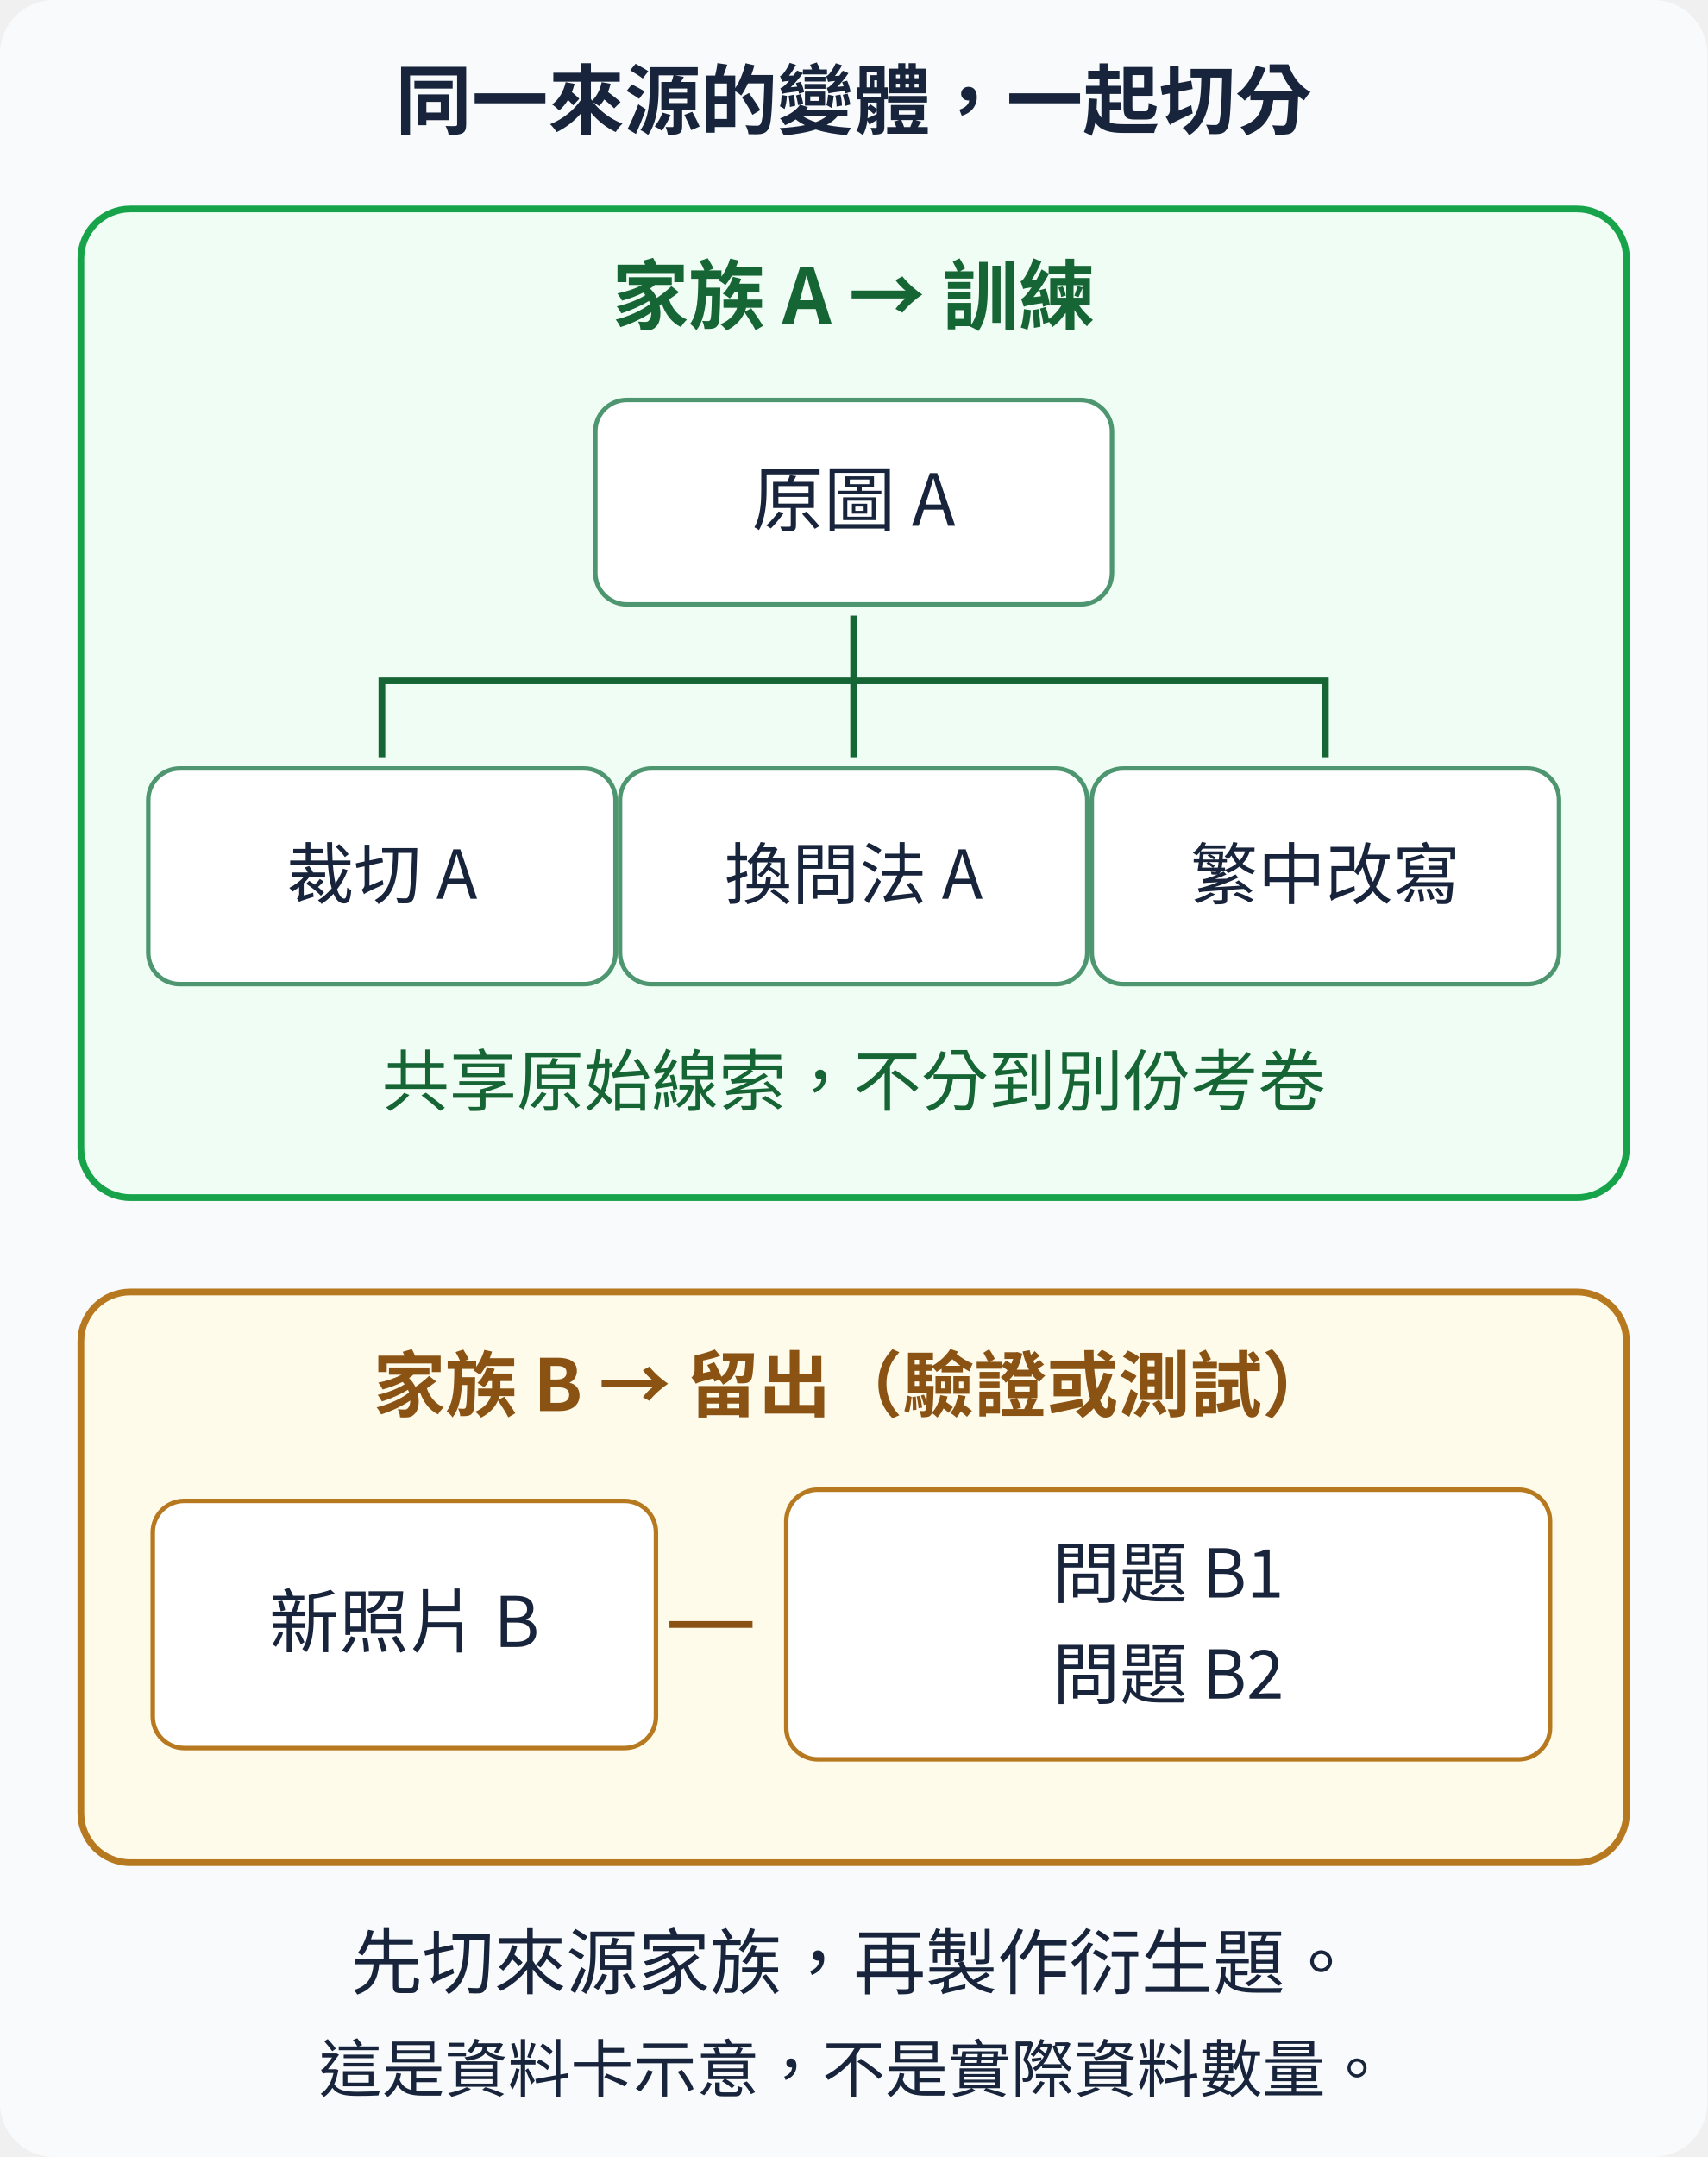
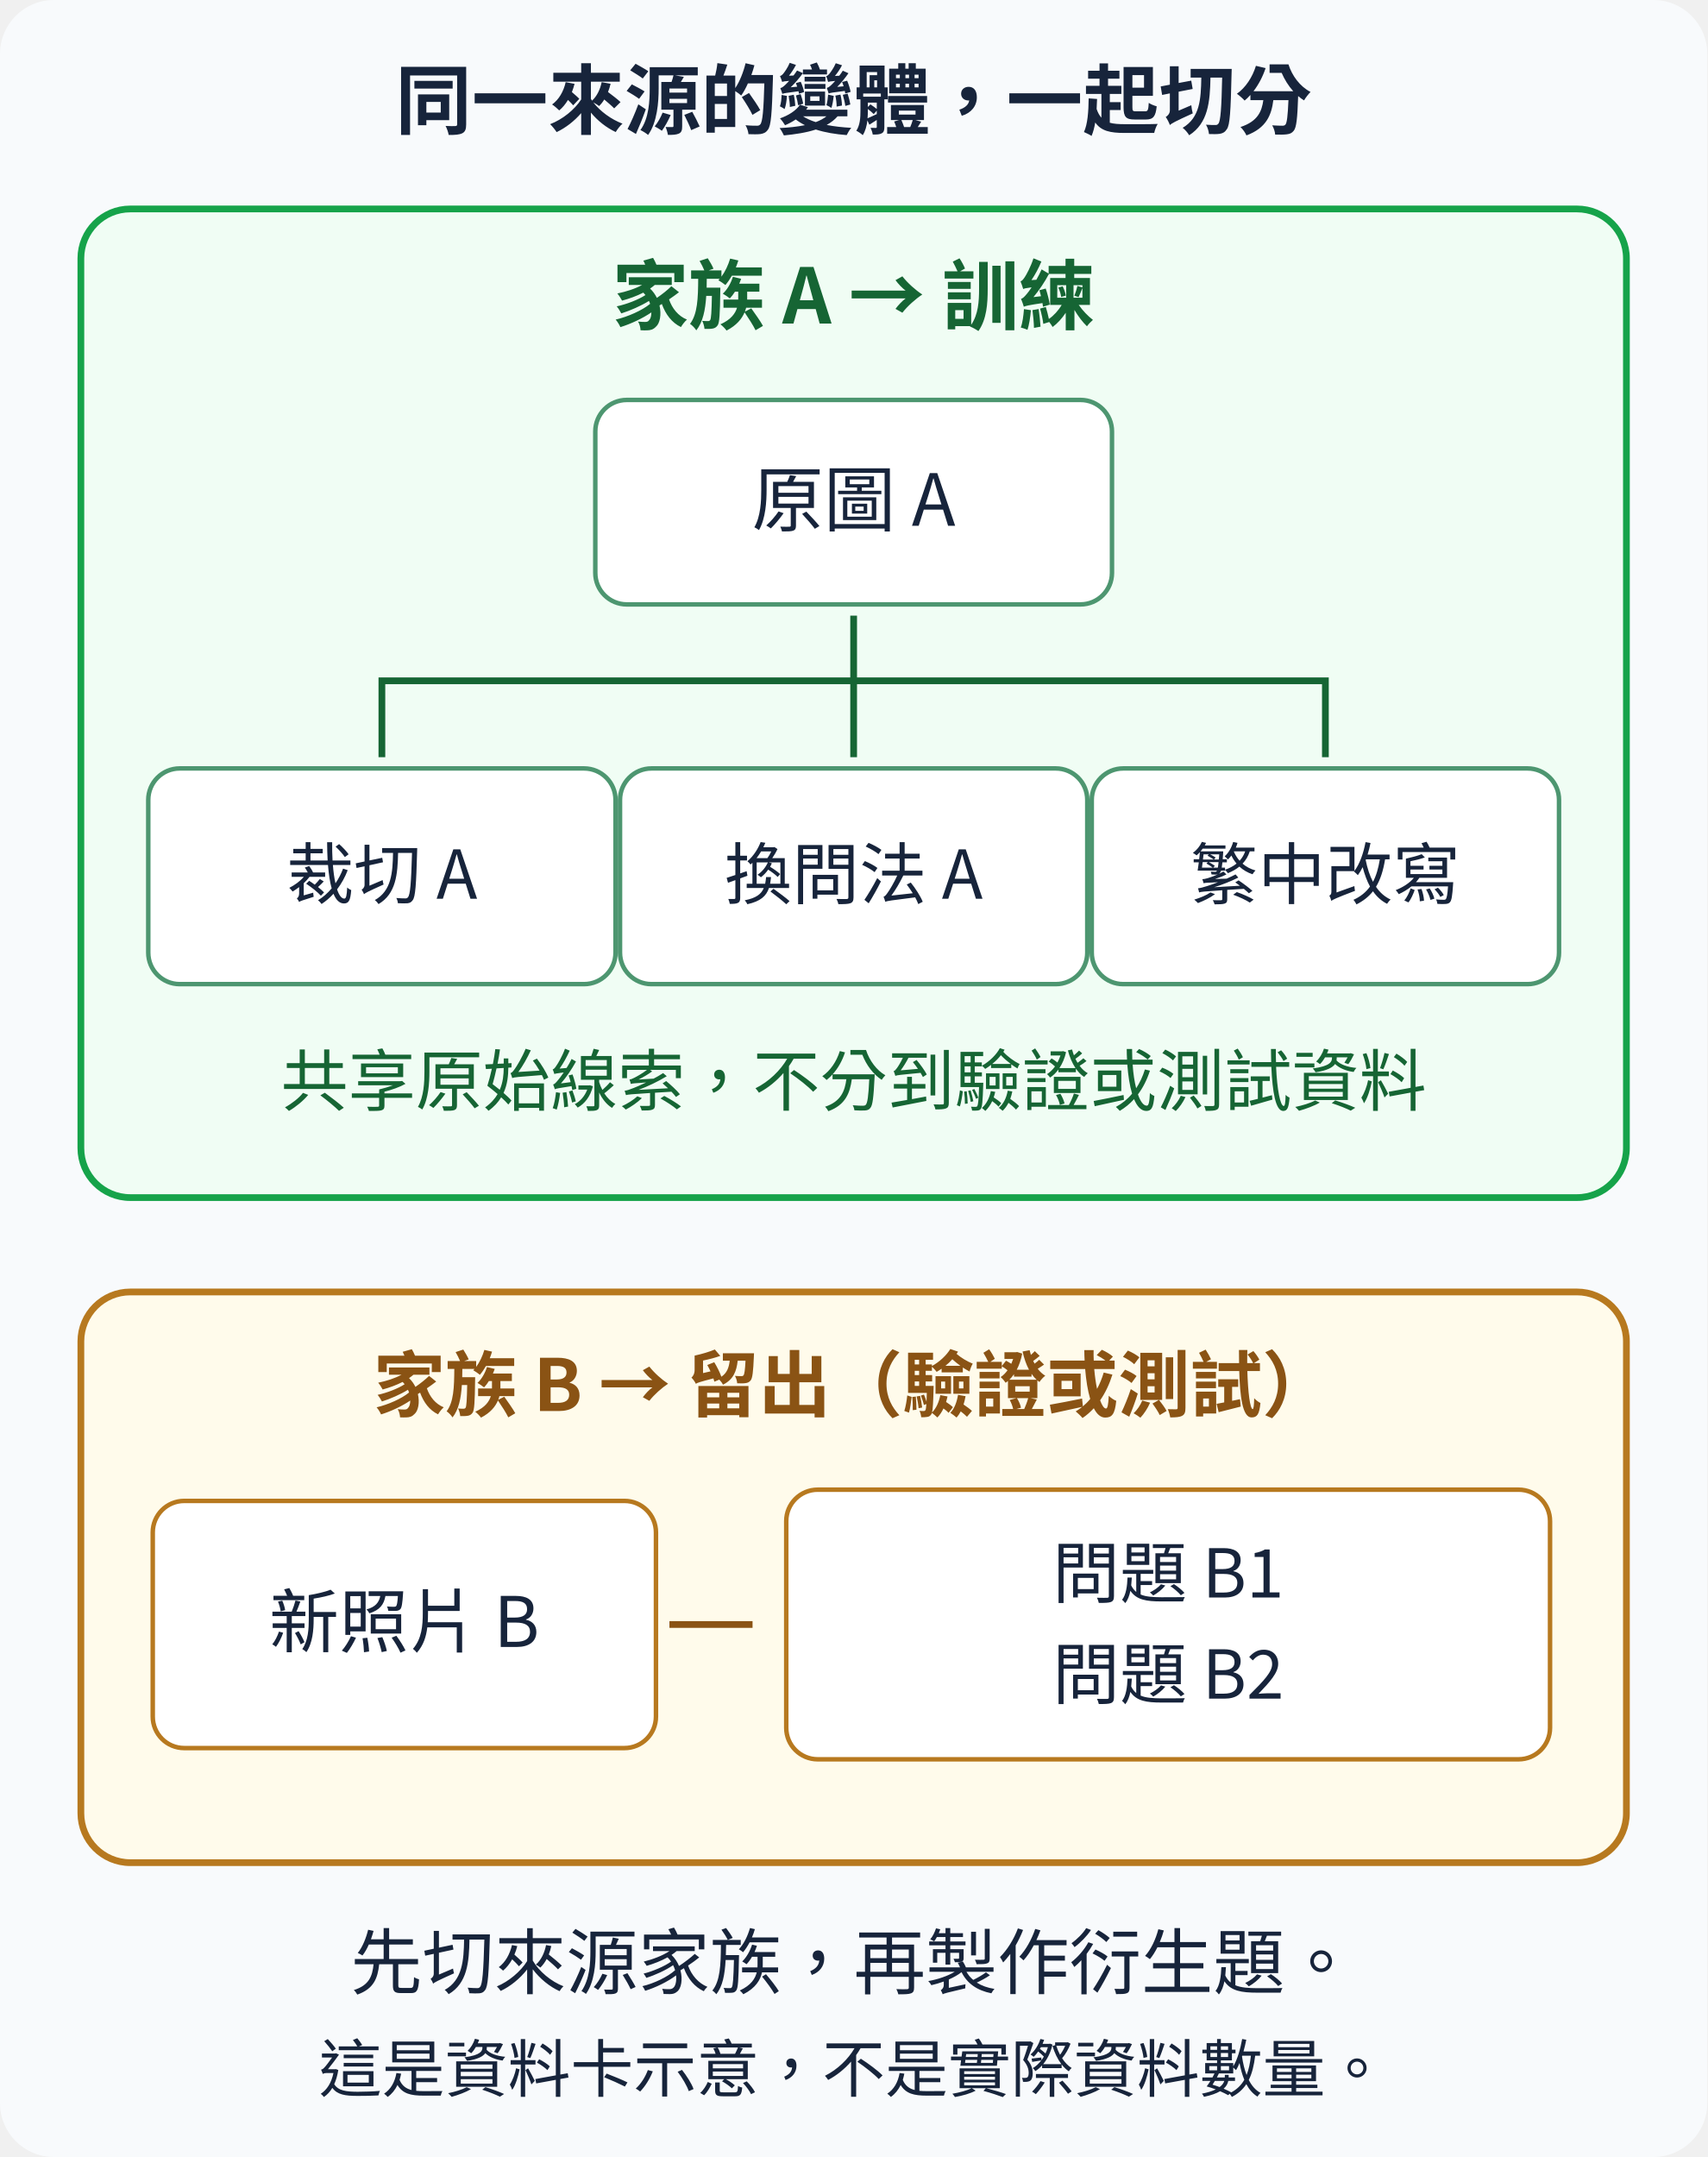
<svg xmlns="http://www.w3.org/2000/svg" viewBox="0 0 760 960" role="img" aria-labelledby="title desc">
  <defs>
    <marker id="arrow" markerWidth="10" markerHeight="10" refX="8" refY="5" orient="auto">
      <path d="M0 0L10 5L0 10Z" fill="#166534" />
    </marker>
  </defs>
  <rect width="760" height="960" rx="24" fill="#f8fafc" />
  <g font-family="Noto Sans CJK TC,Noto Sans CJK SC,sans-serif" fill="#17243b" text-anchor="middle">
    <text x="380" y="57" font-size="34" font-weight="700">同一來源的變體，一起切分</text>
    <rect x="36" y="93" width="688" height="440" rx="22" fill="#f0fdf4" stroke="#16a34a" stroke-width="3" />
    <text x="380" y="144" font-size="34" fill="#166534" font-weight="700">家族 A → 訓練</text>
    <rect x="265" y="178" width="230" height="91" rx="14" fill="#ffffff" stroke="#4d9670" stroke-width="2" />
    <text x="380" y="234" font-size="32">原圖 A</text>
    <path d="M380 274V303H170V337M380 303V337M380 303H590V337" fill="none" stroke="#166534" stroke-width="3" />
    <g font-size="30">
      <rect x="66" y="342" width="208" height="96" rx="14" fill="#ffffff" stroke="#4d9670" stroke-width="2" />
      <text x="170" y="400">裁切 A</text>
      <rect x="276" y="342" width="208" height="96" rx="14" fill="#ffffff" stroke="#4d9670" stroke-width="2" />
      <text x="380" y="400">換問法 A</text>
      <rect x="486" y="342" width="208" height="96" rx="14" fill="#ffffff" stroke="#4d9670" stroke-width="2" />
      <text x="590" y="400">繁中改寫</text>
    </g>
-     <text x="380" y="492" font-size="30" fill="#166534">共享原始線索，不分到別份考卷</text>
+     <text x="380" y="492" font-size="30" fill="#166534">共享原始線索，不分到驗證或測試資料</text>
    <rect x="36" y="575" width="688" height="254" rx="22" fill="#fffbeb" stroke="#b7791f" stroke-width="3" />
    <text x="380" y="628" font-size="32" fill="#8a5314" font-weight="700">家族 B → 留出（驗證或測試）</text>
    <rect x="68" y="668" width="224" height="110" rx="14" fill="#ffffff" stroke="#b7791f" stroke-width="2" />
    <text x="180" y="733" font-size="31">新照片 B</text>
    <path d="M298 723H335" fill="none" stroke="#8a5314" stroke-width="3" />
    <rect x="350" y="663" width="340" height="120" rx="14" fill="#ffffff" stroke="#b7791f" stroke-width="2" />
    <text x="520" y="711" font-size="30">問題 B1</text>
    <text x="520" y="756" font-size="30">問題 B2</text>
    <text x="380" y="885" font-size="32">先切來源家族，再製作衍生題。</text>
    <text x="380" y="931" font-size="28">這是資料卡示意，不是實際資料數量。</text>
  </g>
</svg>
